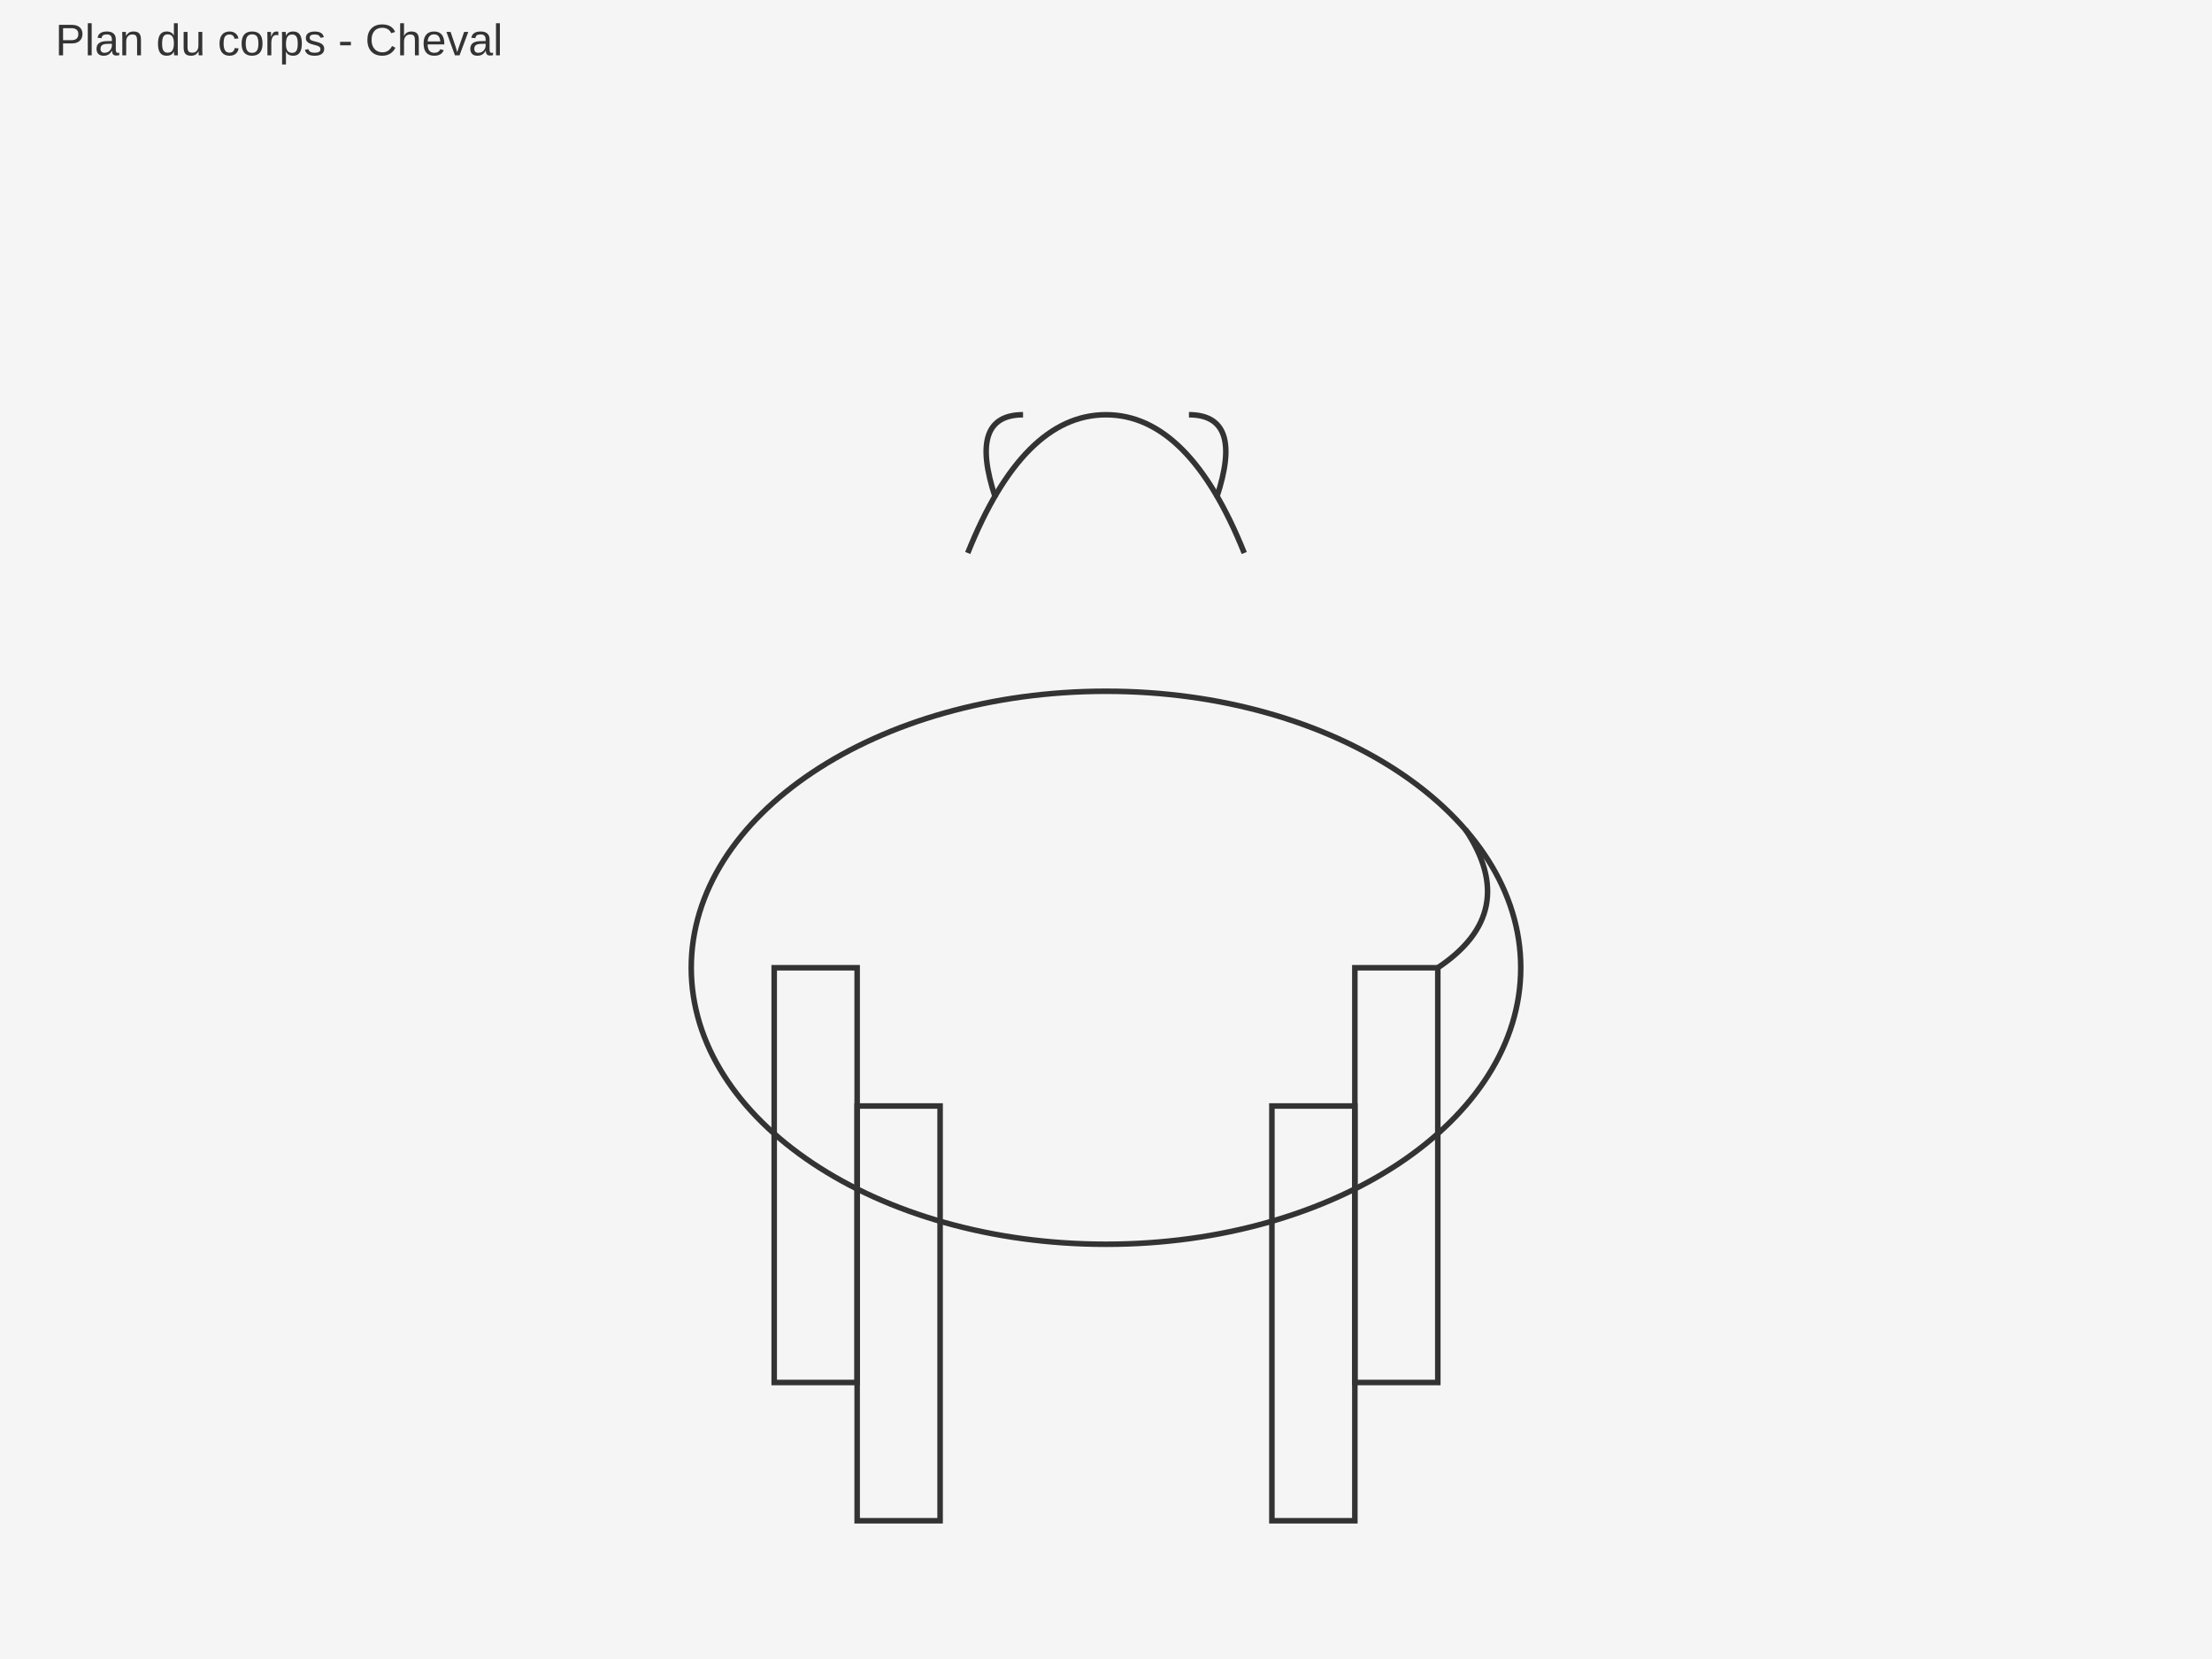
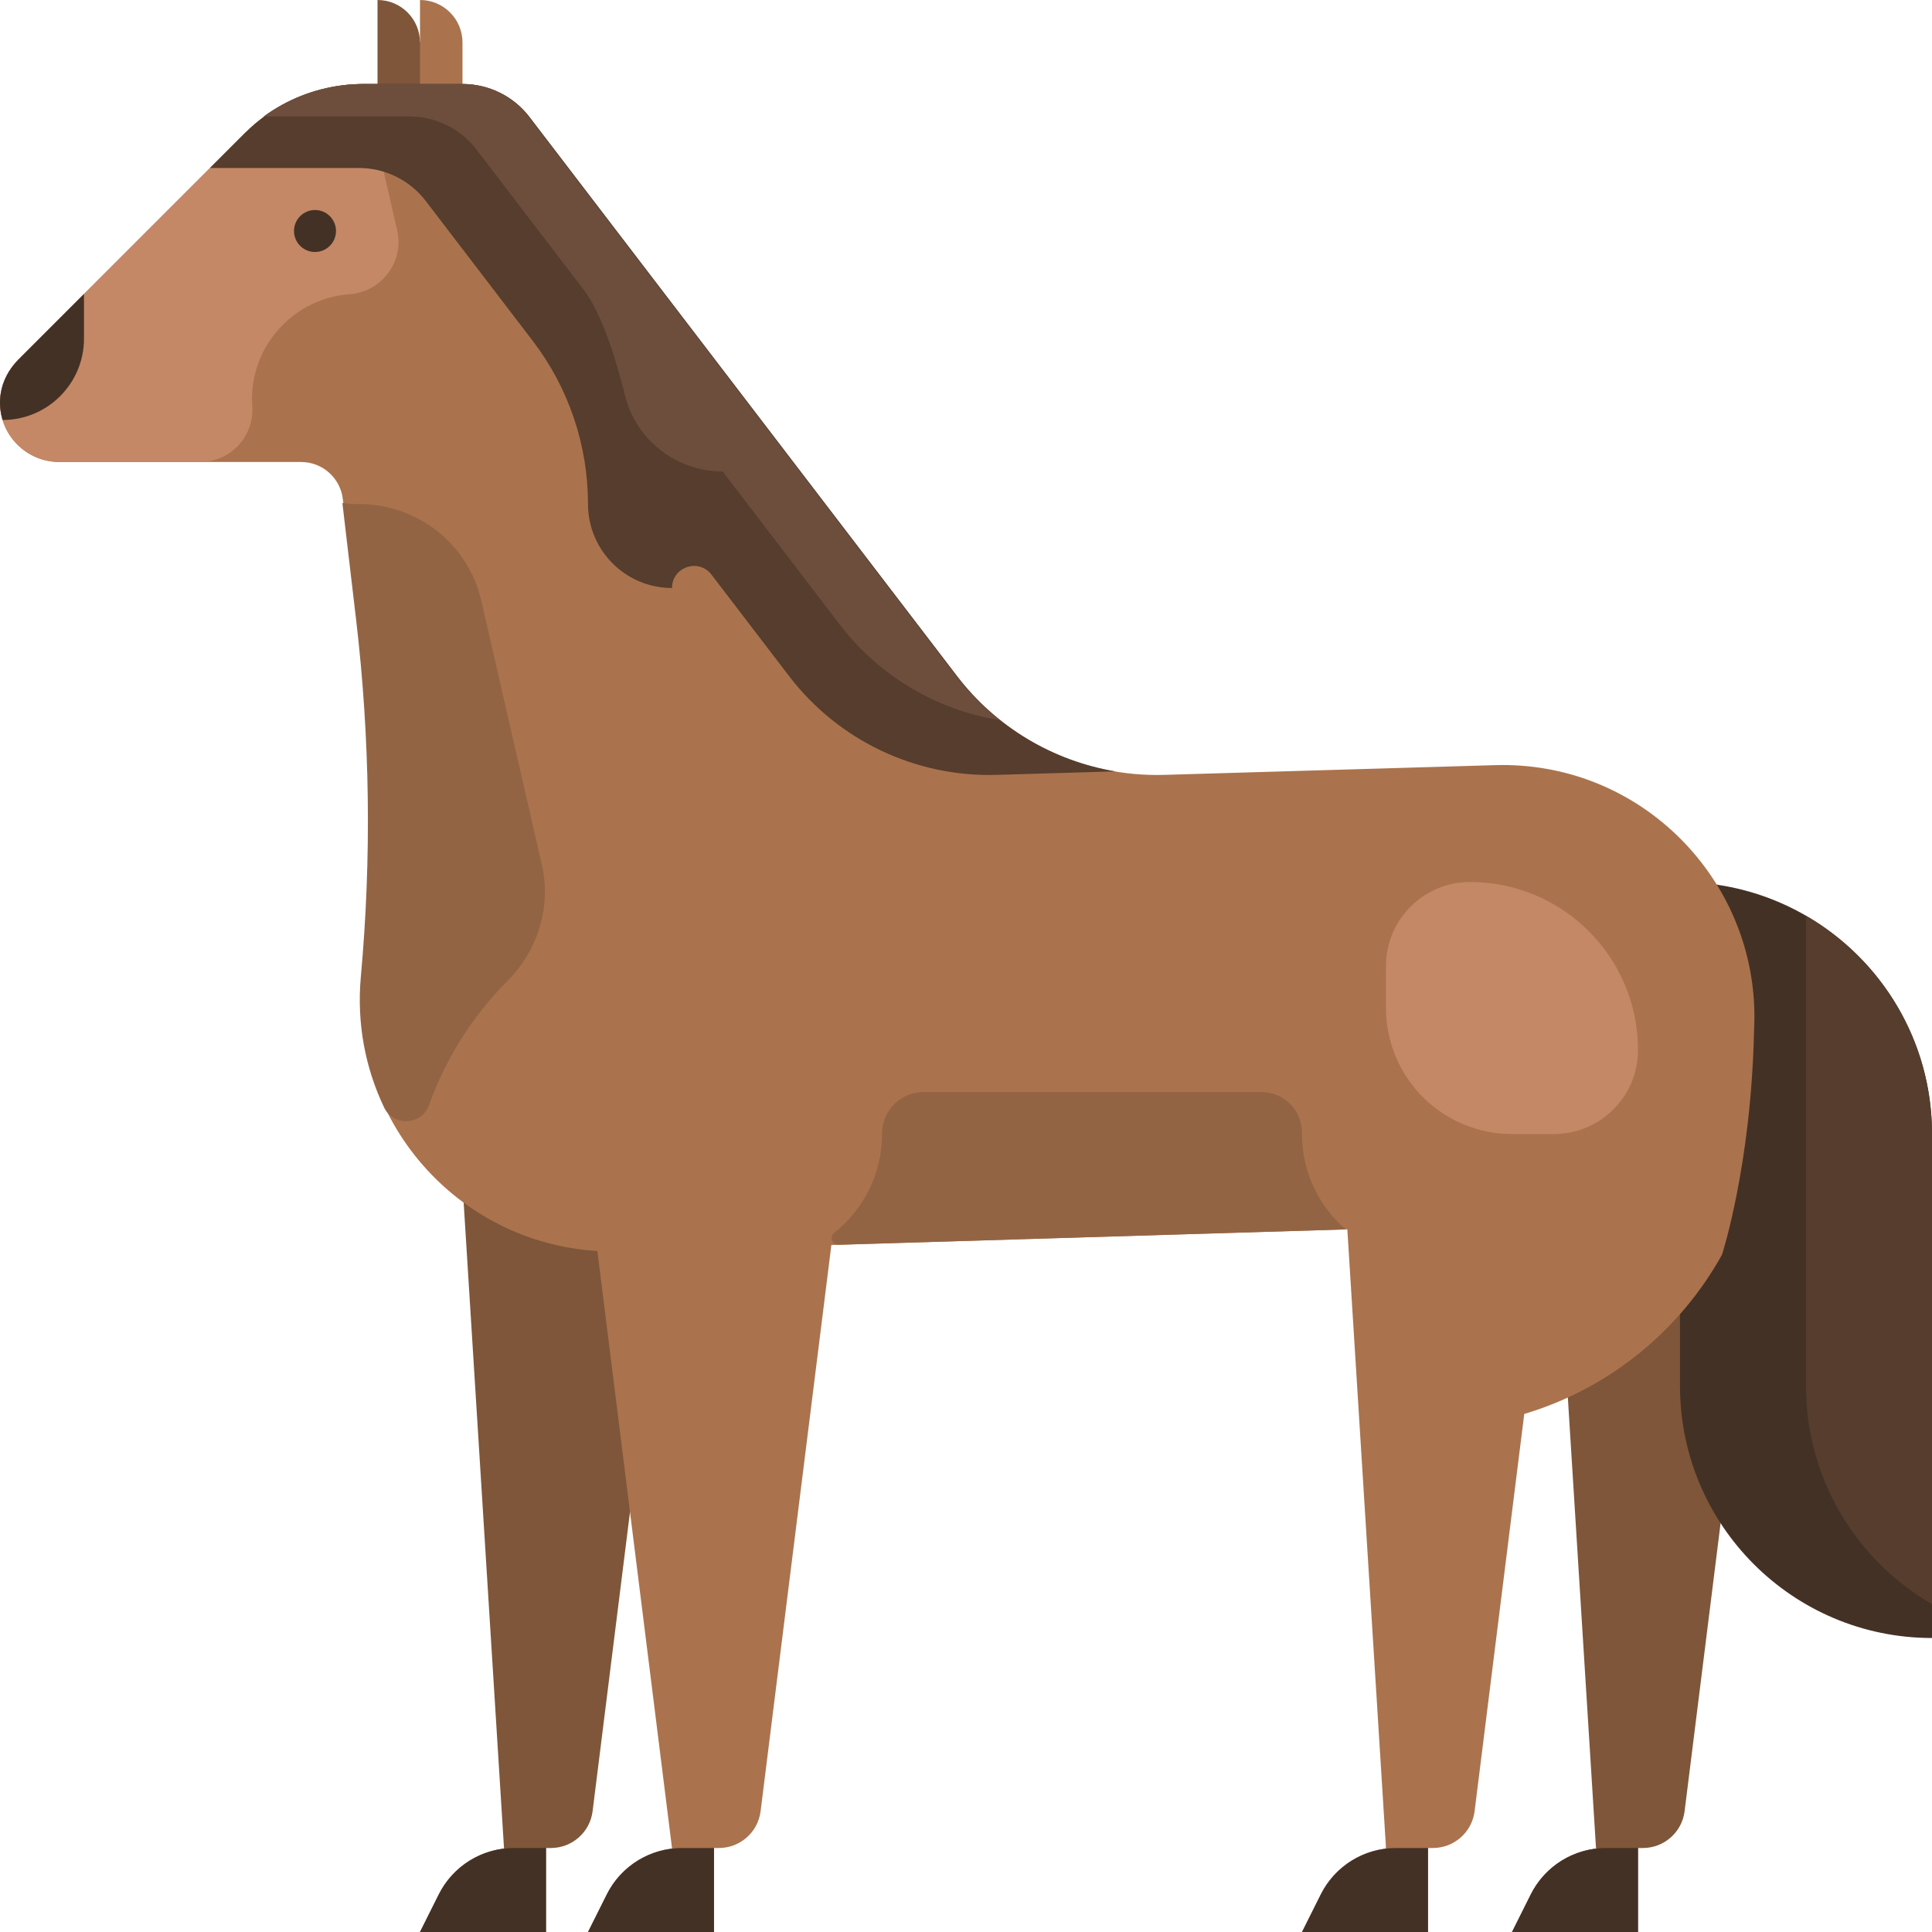
- <svg xmlns="http://www.w3.org/2000/svg" width="800" height="600" viewBox="0 0 800 600">
-   <rect width="100%" height="100%" fill="#f5f5f5" />
-   <g transform="translate(400, 300)">
-     <path d="M-50,-100 Q-30,-150 0,-150 Q30,-150 50,-100" fill="none" stroke="#333" stroke-width="2" />
-     <path d="M-40,-120 Q-50,-150 -30,-150" fill="none" stroke="#333" stroke-width="2" />
-     <path d="M40,-120 Q50,-150 30,-150" fill="none" stroke="#333" stroke-width="2" />
-     <ellipse cx="0" cy="50" rx="150" ry="100" fill="none" stroke="#333" stroke-width="2" />
-     <rect x="-120" y="50" width="30" height="150" fill="none" stroke="#333" stroke-width="2" />
-     <rect x="90" y="50" width="30" height="150" fill="none" stroke="#333" stroke-width="2" />
-     <rect x="-90" y="100" width="30" height="150" fill="none" stroke="#333" stroke-width="2" />
-     <rect x="60" y="100" width="30" height="150" fill="none" stroke="#333" stroke-width="2" />
-     <path d="M120,50 Q150,30 130,0" fill="none" stroke="#333" stroke-width="2" />
+ <svg xmlns="http://www.w3.org/2000/svg" version="1.1" id="Layer_1" x="0px" y="0px" viewBox="0 0 460 460" style="enable-background:new 0 0 460 460;" xml:space="preserve">
+   <g id="XMLID_2704_">
+     <path id="XMLID_1320_" style="fill:#7F5639;" d="M160,280l-18.905,151.24c-0.626,5.004-4.88,8.76-9.923,8.76H130v20h-30   l4.472-8.944c3.032-6.064,8.898-10.129,15.528-10.916l0,0V440l-10-160H160z" />
+     <path id="XMLID_1555_" style="fill:#443126;" d="M104.472,451.056C107.86,444.28,114.785,440,122.361,440H130v20h-30   L104.472,451.056z" />
+     <path id="XMLID_1676_" style="fill:#7F5639;" d="M420,280l-18.905,151.24c-0.626,5.004-4.88,8.76-9.923,8.76H390v20h-30   l4.472-8.944c3.041-6.083,8.936-10.143,15.59-10.912V440H380l-10-160H420z" />
+     <path id="XMLID_1589_" style="fill:#443126;" d="M364.472,451.056C367.86,444.28,374.785,440,382.361,440H390v20h-30   L364.472,451.056z" />
+     <path id="XMLID_1766_" style="fill:#443126;" d="M460,390L460,390c-33.137,0-60-26.863-60-60V210l0,0c33.137,0,60,26.863,60,60V390   z" />
+     <path id="XMLID_1556_" style="fill:#563D2D;" d="M460,381.953c-17.929-10.376-30-29.748-30-51.953V218.047   c17.929,10.376,30,29.748,30,51.953V381.953z" />
+     <path id="XMLID_1588_" style="fill:#AA734D;" d="M417.623,245.512c-0.684,31.952-7.623,53.219-7.623,53.219   c-10.036,18.099-26.885,31.89-47.082,37.924l-11.823,94.585c-0.626,5.004-4.88,8.76-9.923,8.76H340v20h-30l4.472-8.944   c3.026-6.051,8.875-10.102,15.486-10.901v-0.822l-9.164-146.63l-122.847,3.723L181.095,431.24c-0.626,5.004-4.88,8.76-9.923,8.76   H170v20h-30l4.472-8.944c3.032-6.064,8.899-10.118,15.528-10.906V440l-17.769-142.151c-33.387-1.987-59.192-31.284-56.099-65.305   c2.571-28.286,2.195-56.762-1.124-84.97l-3.381-28.742c-0.592-5.036-4.861-8.832-9.932-8.832H14.142   C6.308,110-0.038,103.63,0,95.788c0.019-3.848,1.713-7.5,4.434-10.222l53.85-53.85C65.786,24.214,75.96,20,86.569,20H90V10h10V0   c5.587,0,10.117,4.529,10.117,10.117V20c6.229,0,12.103,2.903,15.887,7.851l101.794,133.115   c11.73,15.339,30.124,24.095,49.425,23.527l78.729-2.316c33.711-0.991,60.641,25.69,61.729,57.822V240   C417.742,241.823,417.731,243.66,417.623,245.512z" />
+     <path id="XMLID_1697_" style="fill:#7F5639;" d="M100,30H89.883V0C95.471,0,100,4.529,100,10.117V30z" />
+     <path id="XMLID_1838_" style="fill:#443126;" d="M310,460h30v-20h-7.639c-7.575,0-14.501,4.28-17.889,11.056L310,460z" />
+     <path id="XMLID_1868_" style="fill:#443126;" d="M140,460h30v-20h-7.639c-7.575,0-14.501,4.28-17.889,11.056L140,460z" />
+     <path id="XMLID_1677_" style="fill:#C48866;" d="M350,210L350,210c-11.046,0-20,8.954-20,20v10c0,16.569,13.431,30,30,30h10   c11.046,0,20-8.954,20-20l0,0C390,227.909,372.091,210,350,210z" />
+     <path id="XMLID_2235_" style="fill:#936444;" d="M320.415,292.715l-120.726,3.658c-1.54,0.047-2.275-1.901-1.068-2.858   C205.552,288.021,210,279.532,210,270v-0.105c-0.009-5.442,4.436-9.895,9.878-9.895h80.471c5.337,0,9.661,4.332,9.652,9.669   L310,270C310,279.081,314.041,287.213,320.415,292.715z" />
+     <path id="XMLID_2008_" style="fill:#936444;" d="M114.58,142.965c-3.143-13.692-15.473-23.119-29.52-22.966   C84.967,120,84.875,120,84.782,120c-1.106,0-2.193-0.08-3.261-0.219l3.27,27.792c3.319,28.208,3.695,56.684,1.124,84.97l0,0   c-1.013,11.139,1.079,21.769,5.518,31.102c2.228,4.684,9.002,4.333,10.745-0.552c4.004-11.22,10.439-21.284,18.675-29.554   c7.265-7.295,10.456-17.702,8.152-27.737L114.58,142.965z" />
+     <path id="XMLID_1329_" style="fill:#C48866;" d="M94.562,54.821c1.725,7.514-3.711,14.695-11.4,15.245   c-0.112,0.008-0.225,0.017-0.337,0.026c-12.211,1.033-22.002,11.056-22.774,23.286c-0.073,1.152-0.067,2.288,0.011,3.404   C60.567,103.948,54.792,110,47.608,110H14.142C6.308,110-0.038,103.63,0,95.787c0.019-3.848,1.713-7.5,4.434-10.221l53.85-53.85   C65.786,24.214,75.96,20,86.568,20L94.562,54.821z" />
+     <path id="XMLID_1585_" style="fill:#443126;" d="M20,80.62C20,91.323,11.323,100,0.62,100l0,0c-0.575-1.878-0.775-3.92-0.493-6.044   c0.42-3.172,1.996-6.079,4.258-8.341L20,70l0,0V80.62z" />
+     <path id="XMLID_1464_" style="fill:#443126;" d="M75,50c-2.761,0-5,2.239-5,5s2.239,5,5,5s5-2.239,5-5S77.761,50,75,50z" />
+     <path id="XMLID_1783_" style="fill:#563D2D;" d="M265.552,183.662l-28.257,0.831c-19.301,0.568-37.696-8.188-49.425-23.527   l-18.467-24.149c-3.044-3.98-9.402-1.828-9.402,3.183l0,0c-11.046,0-20-8.954-20-20l0,0c0-14.031-4.618-27.671-13.141-38.816   l-25.49-33.333C97.586,42.903,91.712,40,85.483,40H50l8.284-8.284c6.339-6.339,14.588-10.318,23.392-11.403   c0.049-0.006,0.098-0.012,0.146-0.018c0.725-0.087,1.452-0.155,2.183-0.202c0.084-0.006,0.168-0.014,0.252-0.019   C85.026,20.029,85.796,20,86.569,20h0.072h23.476h0.072c6.229,0,12.103,2.903,15.887,7.851L227.87,160.966   C237.186,173.149,250.712,181.158,265.552,183.662z" />
+     <path id="XMLID_2004_" style="fill:#6D4E3C;" d="M238.009,171.473c-14.993-2.428-28.674-10.477-38.072-22.767l-27.87-36.445l0,0   c-10.96,0-20.583-7.416-23.238-18.05c-2.311-9.256-5.643-19.718-9.903-25.288l-25.49-33.333c-3.784-4.948-9.658-7.851-15.887-7.851   H62.742c5.505-4.03,11.957-6.592,18.743-7.428c0.049-0.006,0.098-0.012,0.146-0.018c0.725-0.087,1.452-0.155,2.183-0.202   c0.084-0.006,0.168-0.014,0.252-0.019C84.835,20.029,85.604,20,86.377,20h0.072h23.476h0.072c6.229,0,12.103,2.903,15.887,7.851   l101.794,133.115C230.708,164.928,234.189,168.44,238.009,171.473z" />
  </g>
-   <text x="20" y="20" font-family="Arial" font-size="16" fill="#333">Plan du corps - Cheval</text>
</svg>
